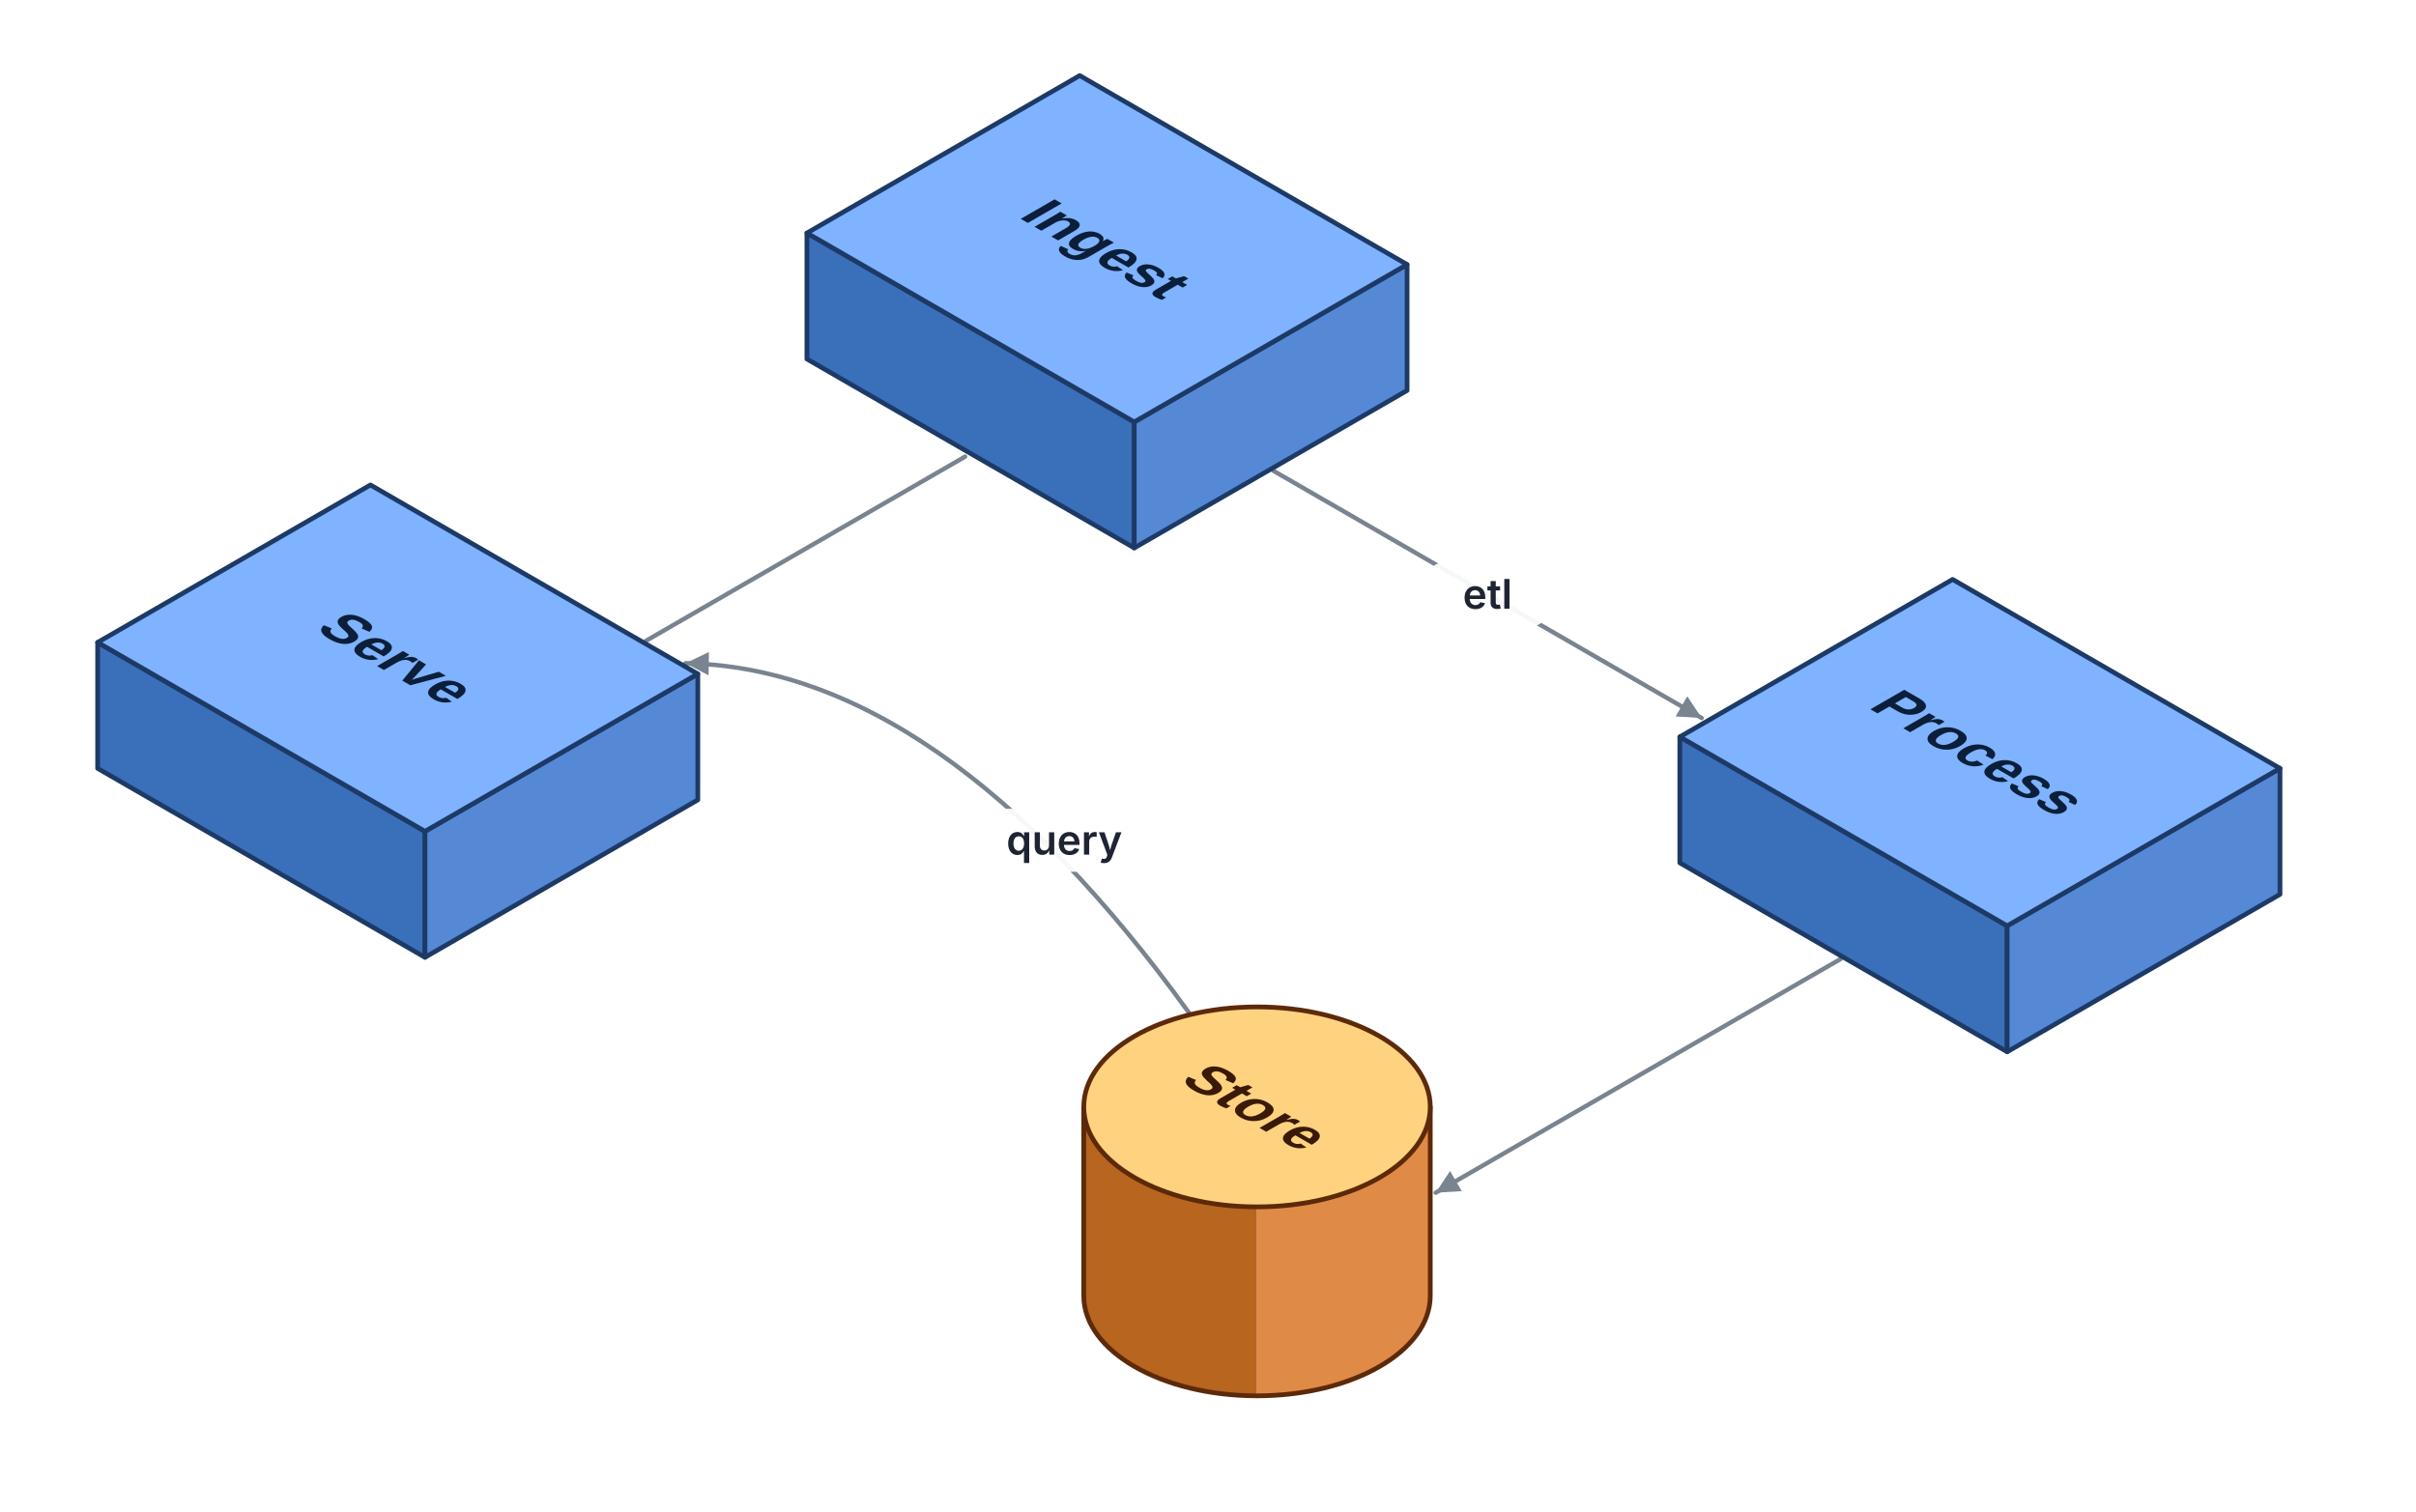
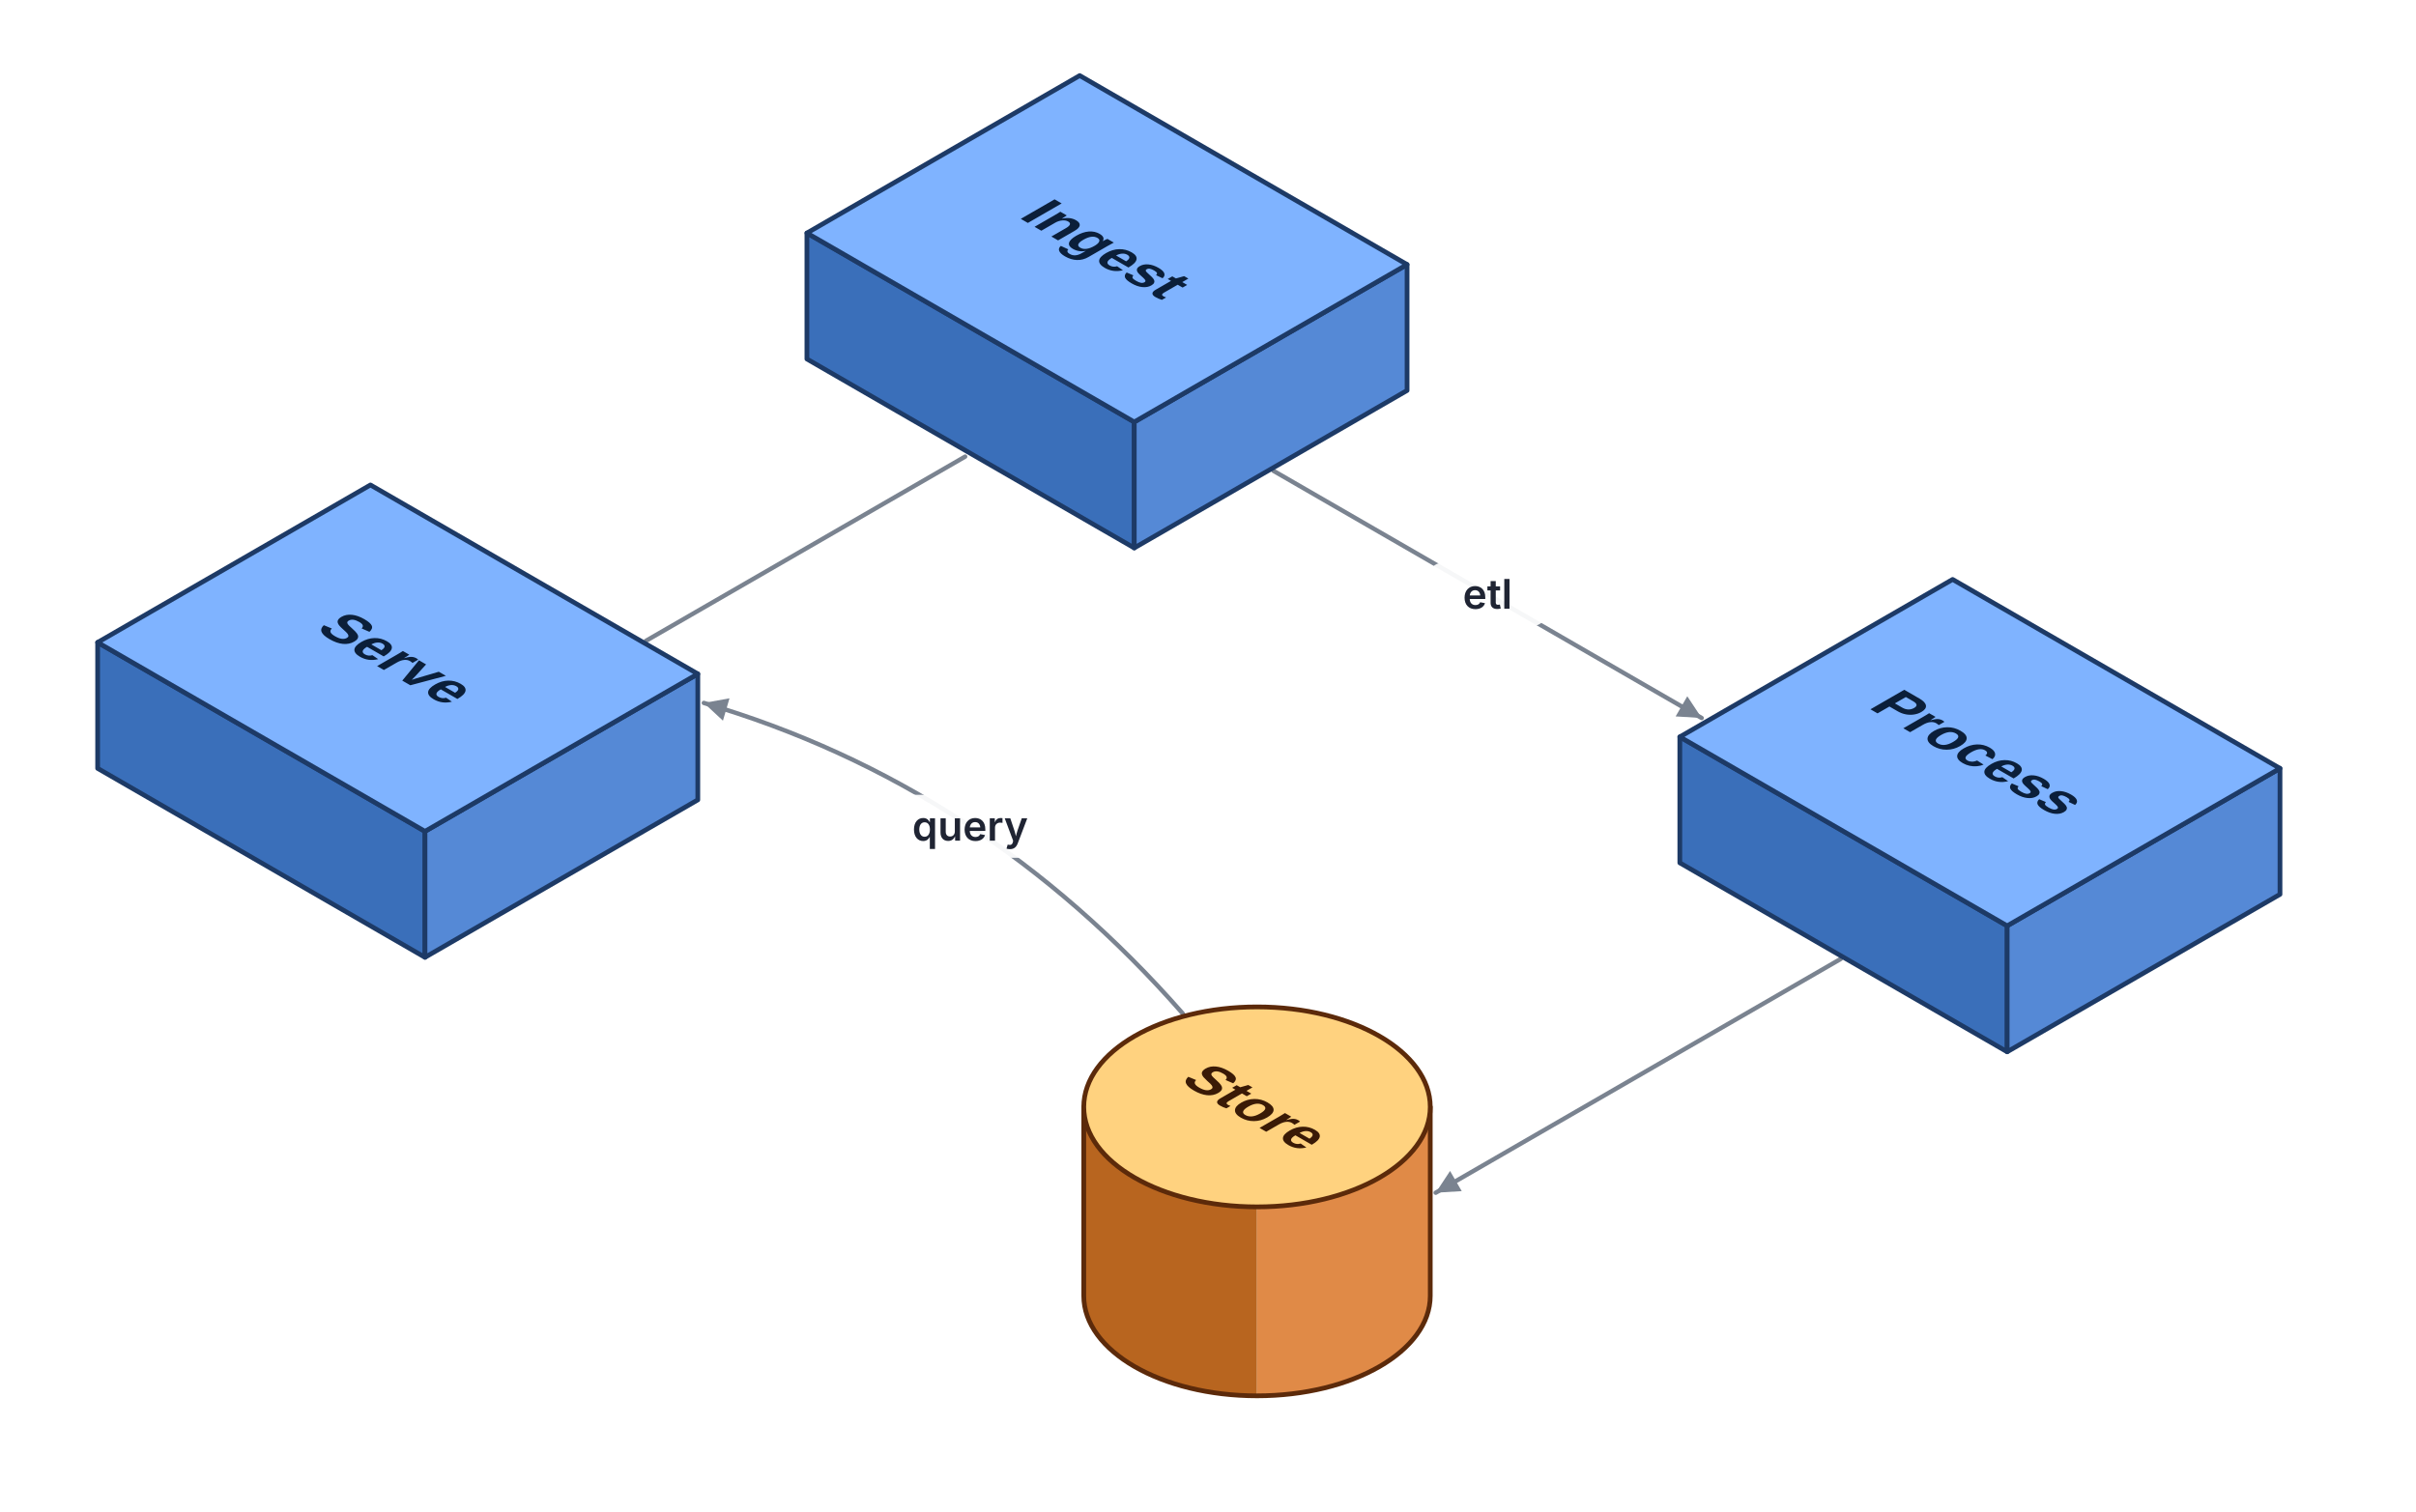
- <svg xmlns="http://www.w3.org/2000/svg" viewBox="-19 -12 767 480" width="767" height="480" data-scene-tx="324.0000" data-scene-ty="52.0000">
+ <svg xmlns="http://www.w3.org/2000/svg" viewBox="-19 -12 767 480" width="767" height="480" data-scene-tx="323.7700" data-scene-ty="52.0000">
  <g data-layer="connectors">
    <path data-connector="0" data-from="ingest" data-to="process" data-route="384.39,137.00,120.000,50.000 557.60,237.00,320.000,50.000" d="M 385.26,137.50 L 521.22,216.00" fill="none" stroke="#7A8390" stroke-width="1.40" stroke-linecap="round" stroke-linejoin="round" />
    <path data-connector="1" data-from="process" data-to="store" d="M 565.39,292.50 L 436.79,366.75" fill="none" stroke="#7A8390" stroke-width="1.40" stroke-linecap="round" stroke-linejoin="round" />
-     <path data-connector="2" data-from="store" data-to="serve" d="M 358.48,309.63 Q 279.29,200.05 198.61,198.62" fill="none" stroke="#7A8390" stroke-width="1.40" stroke-linecap="round" stroke-linejoin="round" />
+     <path data-connector="2" data-from="store" data-to="serve" d="M 356.53,309.90 Q 292.74,237.11 204.45,211.22" fill="none" stroke="#7A8390" stroke-width="1.40" stroke-linecap="round" stroke-linejoin="round" />
    <path data-connector="3" data-from="serve" data-to="ingest" d="M 186.07,191.50 L 287.40,133.00" fill="none" stroke="#7A8390" stroke-width="1.40" stroke-linecap="round" stroke-linejoin="round" />
  </g>
  <g data-part="0" data-part-id="ingest" transform="translate(213.17 -12.00)">
    <g data-face="wrap">
      <polygon data-face="left" points="24.00,114.00 24.00,74.00 127.92,134.00 127.92,174.00" fill="#3A6FBA" stroke="#1D3A66" stroke-width="1.50" stroke-linejoin="round" stroke-linecap="round" />
      <polygon data-face="right" points="214.53,124.00 214.53,84.00 127.92,134.00 127.92,174.00" fill="#5589D6" stroke="#1D3A66" stroke-width="1.50" stroke-linejoin="round" stroke-linecap="round" />
      <polygon data-face="top" points="110.60,24.00 214.53,84.00 127.92,134.00 24.00,74.00" fill="#7FB3FF" stroke="#1D3A66" stroke-width="1.50" stroke-linejoin="round" stroke-linecap="round" />
      <g data-face="top-content" transform="matrix(0.866 0.5 -0.866 0.5 110.60 24.00)">
        <text x="60.00" y="50.00" dy=".35em" font-family="Helvetica Neue, Arial, sans-serif" font-size="18.00" font-weight="600" fill="#0B1F3A" text-anchor="middle">Ingest</text>
      </g>
    </g>
  </g>
  <g data-part="1" data-part-id="process" transform="translate(490.29 148.00)">
    <g data-face="wrap">
      <polygon data-face="left" points="24.00,114.00 24.00,74.00 127.92,134.00 127.92,174.00" fill="#3A6FBA" stroke="#1D3A66" stroke-width="1.50" stroke-linejoin="round" stroke-linecap="round" />
      <polygon data-face="right" points="214.53,124.00 214.53,84.00 127.92,134.00 127.92,174.00" fill="#5589D6" stroke="#1D3A66" stroke-width="1.50" stroke-linejoin="round" stroke-linecap="round" />
      <polygon data-face="top" points="110.60,24.00 214.53,84.00 127.92,134.00 24.00,74.00" fill="#7FB3FF" stroke="#1D3A66" stroke-width="1.50" stroke-linejoin="round" stroke-linecap="round" />
      <g data-face="top-content" transform="matrix(0.866 0.5 -0.866 0.5 110.60 24.00)">
        <text x="60.00" y="50.00" dy=".35em" font-family="Helvetica Neue, Arial, sans-serif" font-size="18.00" font-weight="600" fill="#0B1F3A" text-anchor="middle">Process</text>
      </g>
    </g>
  </g>
  <g data-part="2" data-part-id="store" transform="translate(301.06 283.75)">
    <g data-face="wrap">
-       <path data-face="side-left" d="M 24.00 55.75 L 24.00 115.75 A 55.00 31.75 0 0 0 79.00 147.51 L 79.00 87.51 A 55.00 31.75 0 0 0 24.00 55.75 Z" fill="#B8651F" stroke="none" />
-       <path data-face="side-right" d="M 134.00 55.75 L 134.00 115.75 A 55.00 31.75 0 0 1 79.00 147.51 L 79.00 87.51 A 55.00 31.75 0 0 1 134.00 55.75 Z" fill="#E08A47" stroke="none" />
+       <path data-face="side-left" d="M 24.00 55.75 L 24.00 115.75 A 55.00 31.75 0 0 0 79.00 147.51 L 79.00 87.51 A 55.00 31.75 0 0 1 24.00 55.75 Z" fill="#B8651F" stroke="none" />
+       <path data-face="side-right" d="M 134.00 55.75 L 134.00 115.75 A 55.00 31.75 0 0 1 79.00 147.51 L 79.00 87.51 A 55.00 31.75 0 0 0 134.00 55.75 Z" fill="#E08A47" stroke="none" />
      <path data-face="outline" d="M 24.00 55.75 L 24.00 115.75 A 55.00 31.75 0 0 0 134.00 115.75 L 134.00 55.75" fill="none" stroke="#5C2A0A" stroke-width="1.50" stroke-linejoin="round" stroke-linecap="round" />
      <ellipse data-face="top" cx="79.00" cy="55.75" rx="55.00" ry="31.75" fill="#FFD27F" stroke="#5C2A0A" stroke-width="1.50" />
      <g data-face="top-content" transform="matrix(0.866 0.5 -0.866 0.5 79.00 24.00)">
        <text x="31.75" y="31.75" dy=".35em" font-family="Helvetica Neue, Arial, sans-serif" font-size="17.74" font-weight="600" fill="#3A1A06" text-anchor="middle">Store</text>
      </g>
    </g>
  </g>
  <g data-part="3" data-part-id="serve" transform="translate(-12.00 118.00)">
    <g data-face="wrap">
      <polygon data-face="left" points="24.00,114.00 24.00,74.00 127.92,134.00 127.92,174.00" fill="#3A6FBA" stroke="#1D3A66" stroke-width="1.50" stroke-linejoin="round" stroke-linecap="round" />
      <polygon data-face="right" points="214.53,124.00 214.53,84.00 127.92,134.00 127.92,174.00" fill="#5589D6" stroke="#1D3A66" stroke-width="1.50" stroke-linejoin="round" stroke-linecap="round" />
      <polygon data-face="top" points="110.60,24.00 214.53,84.00 127.92,134.00 24.00,74.00" fill="#7FB3FF" stroke="#1D3A66" stroke-width="1.50" stroke-linejoin="round" stroke-linecap="round" />
      <g data-face="top-content" transform="matrix(0.866 0.5 -0.866 0.5 110.60 24.00)">
        <text x="60.00" y="50.00" dy=".35em" font-family="Helvetica Neue, Arial, sans-serif" font-size="18.00" font-weight="600" fill="#0B1F3A" text-anchor="middle">Serve</text>
      </g>
    </g>
  </g>
  <g data-layer="connector-overlay">
    <polygon points="521.22,216.00 512.96,215.50 516.66,209.10" fill="#7A8390" />
    <rect x="434.76" y="166.75" width="36.96" height="20" rx="4" ry="4" fill="#FFFFFFEE" />
    <text x="453.24" y="176.75" dy=".35em" font-family="Inter, sans-serif" font-size="13.0" font-weight="600" fill="#1F2433" text-anchor="middle">etl</text>
    <polygon points="436.79,366.75 441.35,359.84 445.05,366.25" fill="#7A8390" />
-     <polygon points="198.61,198.62 206.07,195.05 205.94,202.45" fill="#7A8390" />
-     <rect x="292.08" y="244.84" width="53.60" height="20" rx="4" ry="4" fill="#FFFFFFEE" />
-     <text x="318.88" y="254.84" dy=".35em" font-family="Inter, sans-serif" font-size="13.0" font-weight="600" fill="#1F2433" text-anchor="middle">query</text>
+     <polygon points="204.45,211.22 212.59,209.75 210.51,216.85" fill="#7A8390" />
+     <rect x="262.18" y="240.40" width="53.60" height="20" rx="4" ry="4" fill="#FFFFFFEE" />
+     <text x="288.98" y="250.40" dy=".35em" font-family="Inter, sans-serif" font-size="13.0" font-weight="600" fill="#1F2433" text-anchor="middle">query</text>
  </g>
</svg>
